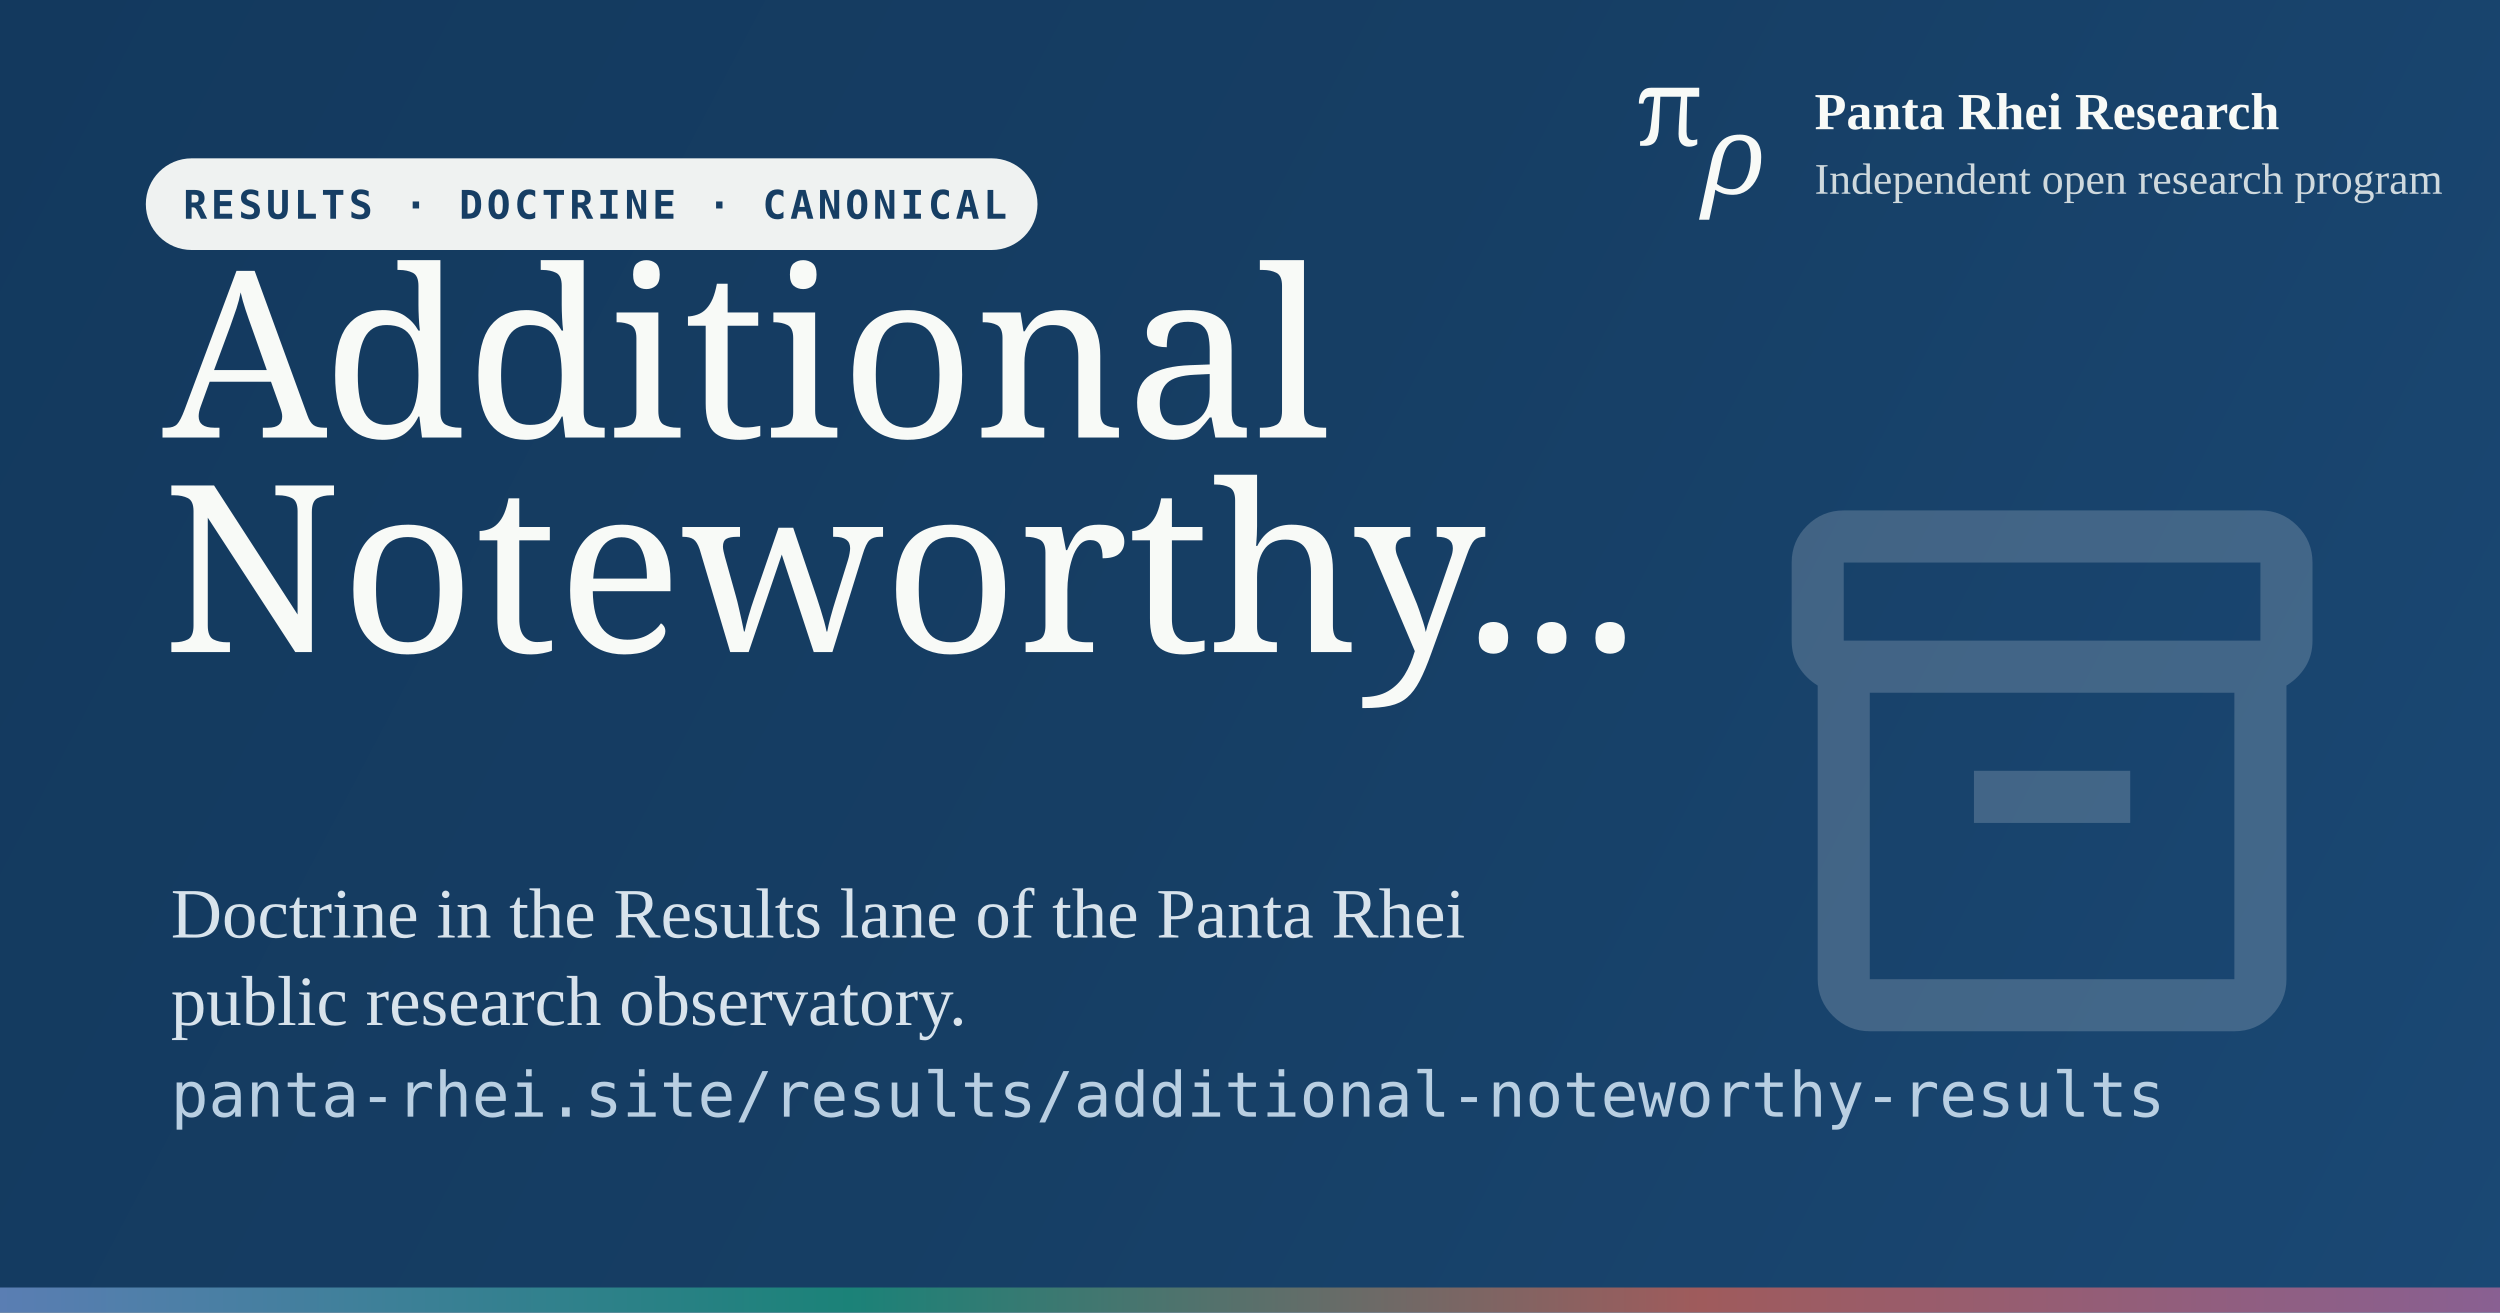
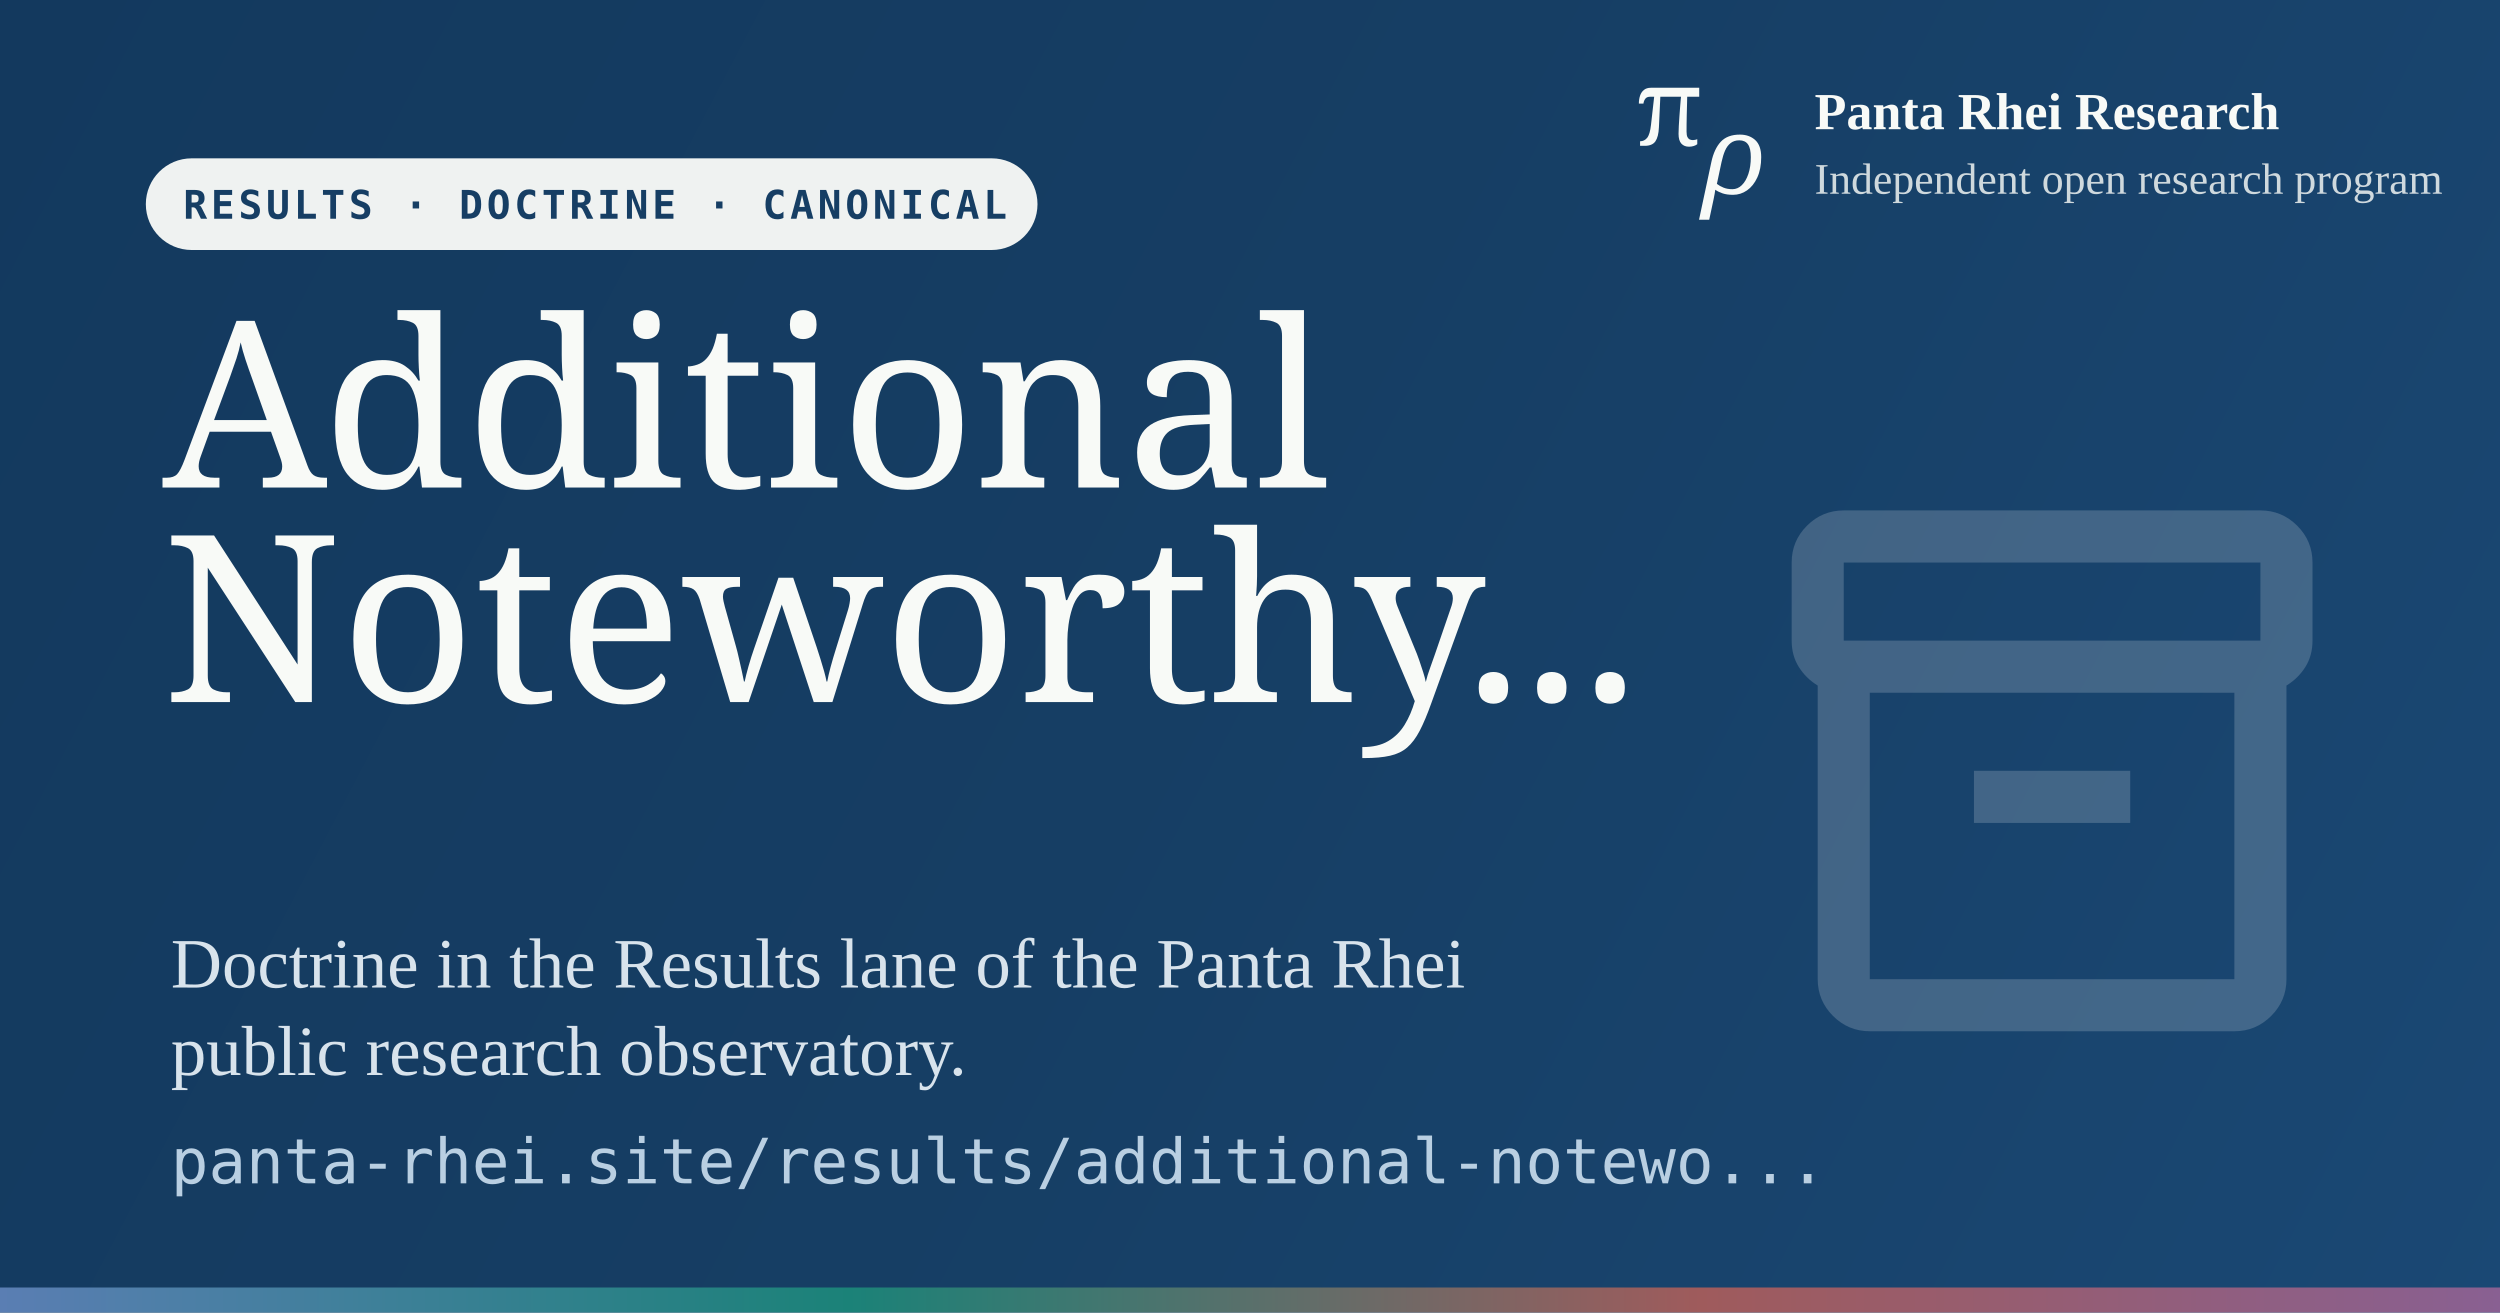
<svg xmlns="http://www.w3.org/2000/svg" width="1200" height="630" viewBox="0 0 1200 630" role="img" aria-label="Panta Rhei preview card for Additional Noteworthy Results.">
  <defs>
    <style>
      @font-face { font-family: "EB Garamond OG"; src: url("../fonts-local/EBGaramond-Regular.ttf"); }
      @font-face { font-family: "Source Sans 3 OG"; src: url("../fonts-local/SourceSans3-Regular.ttf"); }
      @font-face { font-family: "Source Code Pro OG"; src: url("../fonts-local/SourceCodePro-Regular.ttf"); }
    </style>
    <linearGradient id="spectrum-rule" x1="0" y1="0" x2="1200" y2="0" gradientUnits="userSpaceOnUse">
      <stop offset="0%" stop-color="#5A7EB3" />
      <stop offset="34%" stop-color="#1B8278" />
      <stop offset="68%" stop-color="#9F5B5C" />
      <stop offset="100%" stop-color="#896092" />
    </linearGradient>
  </defs>
  <linearGradient id="panta-og-dark-gradient" x1="0" y1="0" x2="1200" y2="630" gradientUnits="userSpaceOnUse">
    <stop offset="0%" stop-color="#13395E" />
    <stop offset="48%" stop-color="#163E64" />
    <stop offset="100%" stop-color="#1A4874" />
  </linearGradient>
  <rect width="1200" height="630" fill="url(#panta-og-dark-gradient)" />
  <rect x="0" y="618" width="1200" height="12" fill="url(#spectrum-rule)" />
  <svg x="835" y="220" width="300" height="300" viewBox="0 -960 960 960" opacity="0.18" aria-hidden="true">
    <path d="M200-80q-33 0-56.5-23.5T120-160v-451q-18-11-29-28.5T80-680v-120q0-33 23.5-56.5T160-880h640q33 0 56.5 23.5T880-800v120q0 23-11 40.5T840-611v451q0 33-23.5 56.5T760-80H200Zm0-520v440h560v-440H200Zm-40-80h640v-120H160v120Zm200 280h240v-80H360v80Zm120 20Z" fill="#FFFFFF" />
  </svg>
  <g transform="translate(785 26)" fill="#F8FAF7">
    <text x="0" y="44" font-family="EB Garamond OG, Georgia, serif" font-size="52" font-weight="400">π</text>
    <text x="31" y="67" font-family="EB Garamond OG, Georgia, serif" font-size="52" font-style="italic" font-weight="400">ρ</text>
    <text x="86" y="36" font-family="Source Sans 3 OG, Inter, Arial, sans-serif" font-size="25" font-weight="700">Panta Rhei Research</text>
    <text x="86" y="67" font-family="Source Sans 3 OG, Inter, Arial, sans-serif" font-size="21" opacity="0.82">Independent open research program</text>
  </g>
  <g transform="translate(70 76)">
    <rect width="428" height="44" rx="22" fill="#F8FAF7" opacity="0.96" />
    <text x="18" y="29" font-family="Source Code Pro OG, ui-monospace, monospace" font-size="19" font-weight="700" letter-spacing="1.8" fill="#163E64">RESULTS · DOCTRINE · CANONICAL</text>
  </g>
  <text font-family="EB Garamond OG, Georgia, serif" font-size="112" font-weight="400" fill="#F8FAF7">
-     <tspan x="78" y="210">Additional</tspan>
-     <tspan x="78" y="313">Noteworthy...</tspan>
+     <tspan x="78" y="234">Additional</tspan>
+     <tspan x="78" y="337">Noteworthy...</tspan>
  </text>
  <text font-family="Source Sans 3 OG, Inter, Arial, sans-serif" font-size="34" font-weight="400" fill="#D8E3EC">
-     <tspan x="82" y="450">Doctrine in the Results lane of the Panta Rhei</tspan>
-     <tspan x="82" y="492">public research observatory.</tspan>
+     <tspan x="82" y="474">Doctrine in the Results lane of the Panta Rhei</tspan>
+     <tspan x="82" y="516">public research observatory.</tspan>
  </text>
-   <text x="82" y="536" font-family="Source Code Pro OG, ui-monospace, monospace" font-size="30" font-weight="500" fill="#B9CFE2">panta-rhei.site/results/additional-noteworthy-results</text>
+   <text x="82" y="568" font-family="Source Code Pro OG, ui-monospace, monospace" font-size="30" font-weight="500" fill="#B9CFE2">panta-rhei.site/results/additional-notewo...</text>
</svg>
